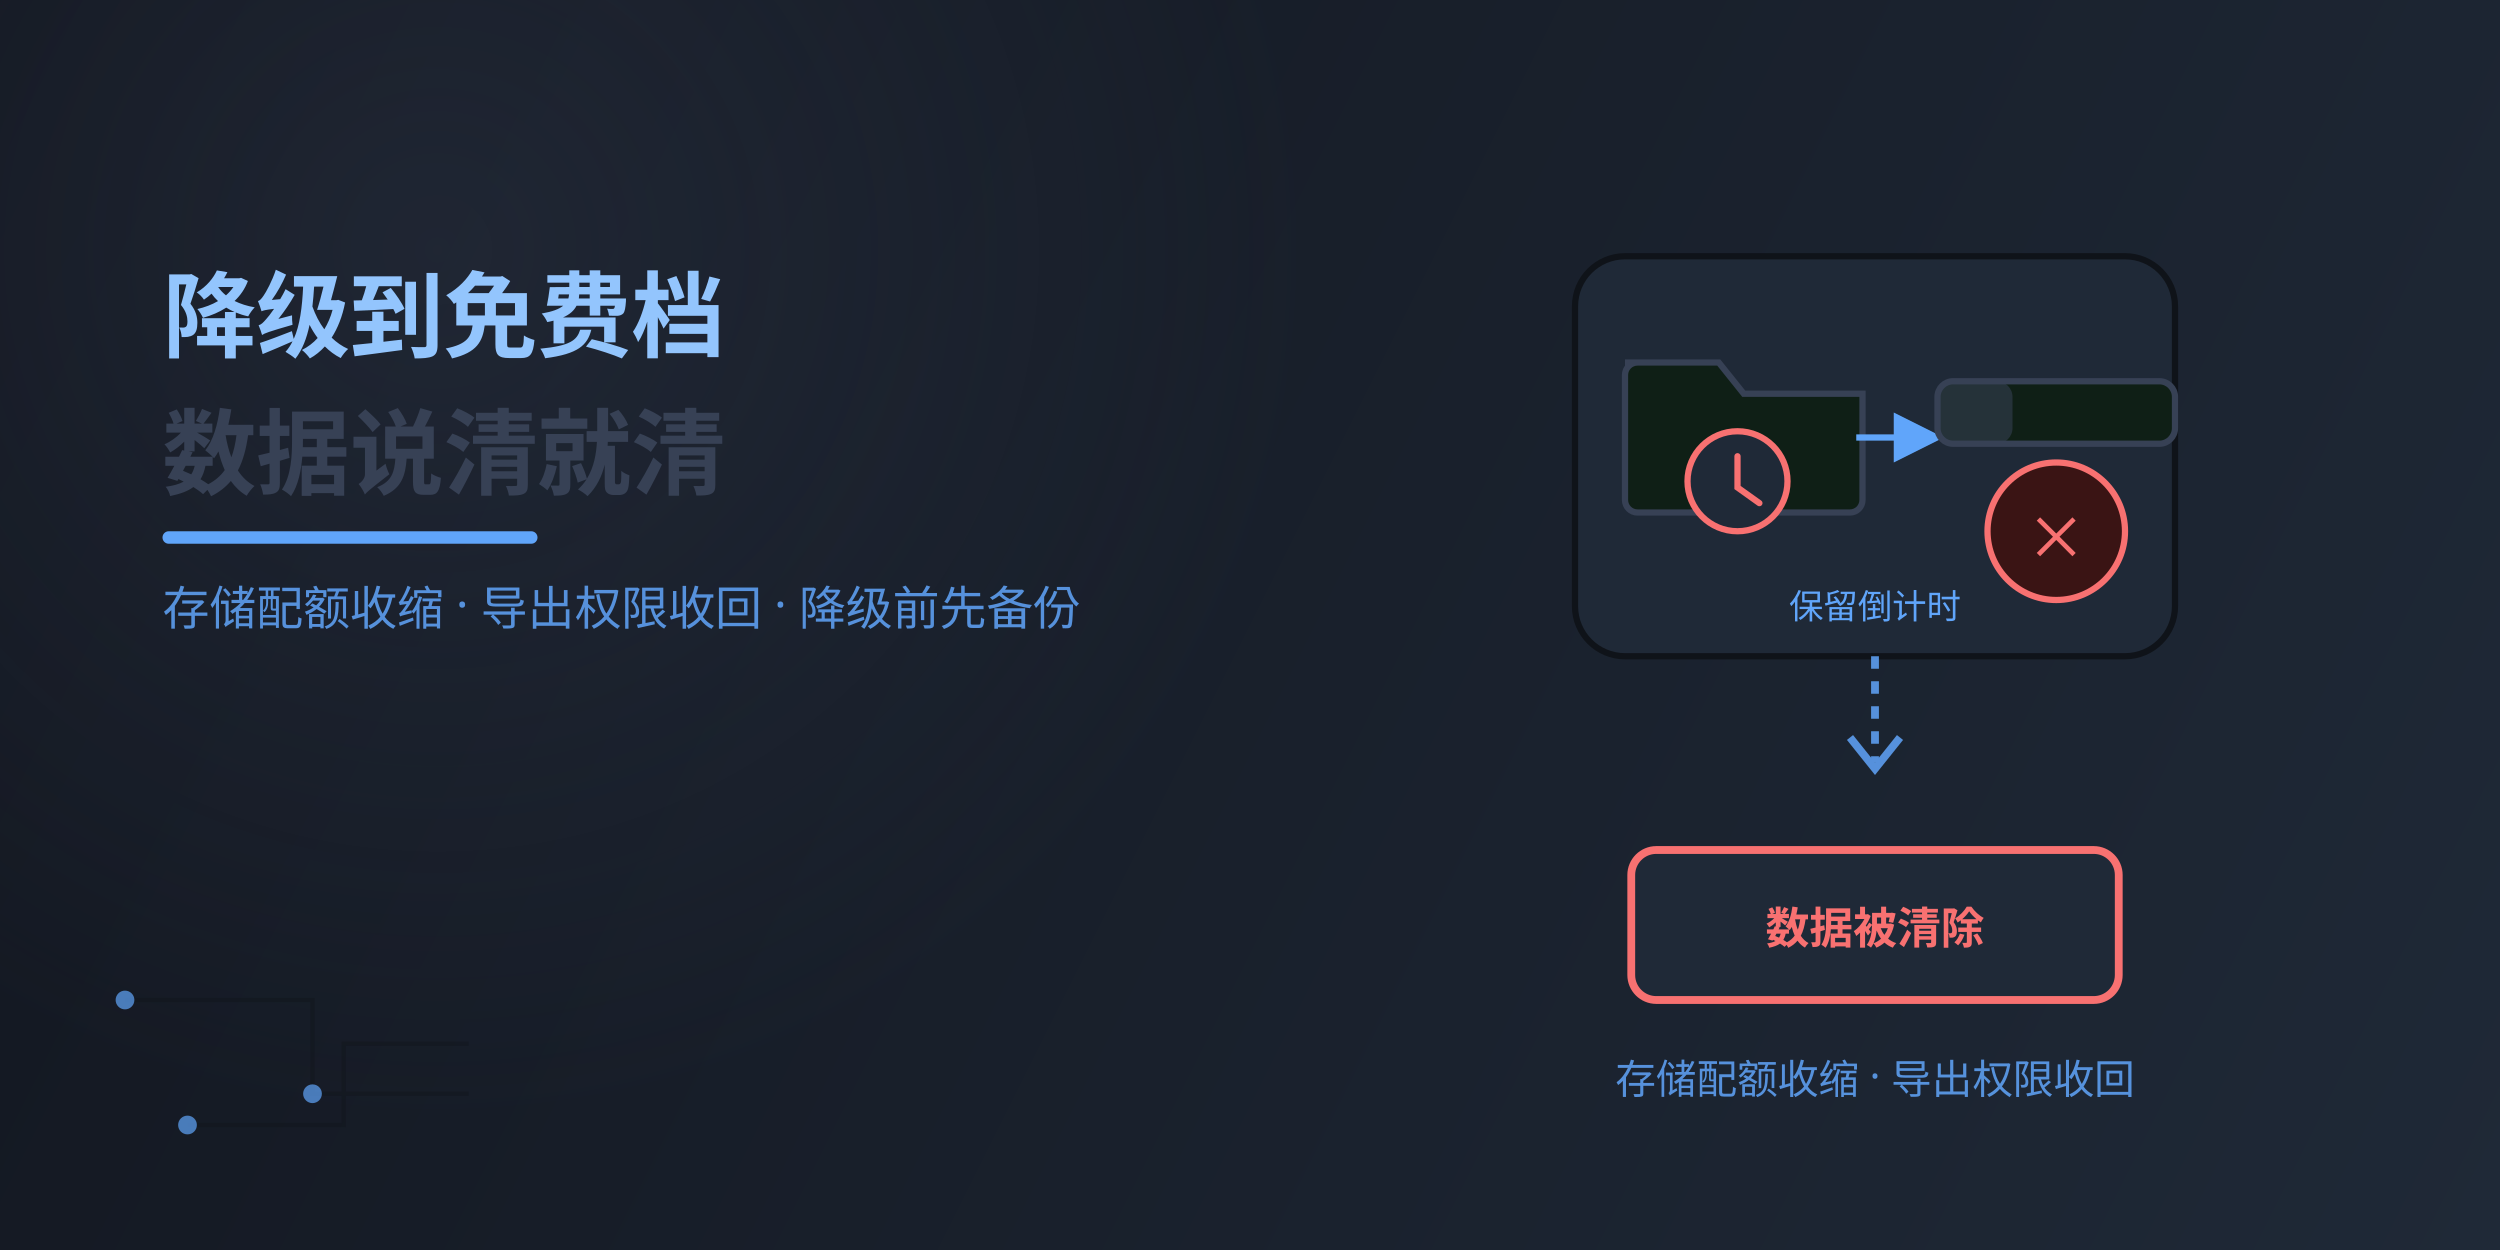
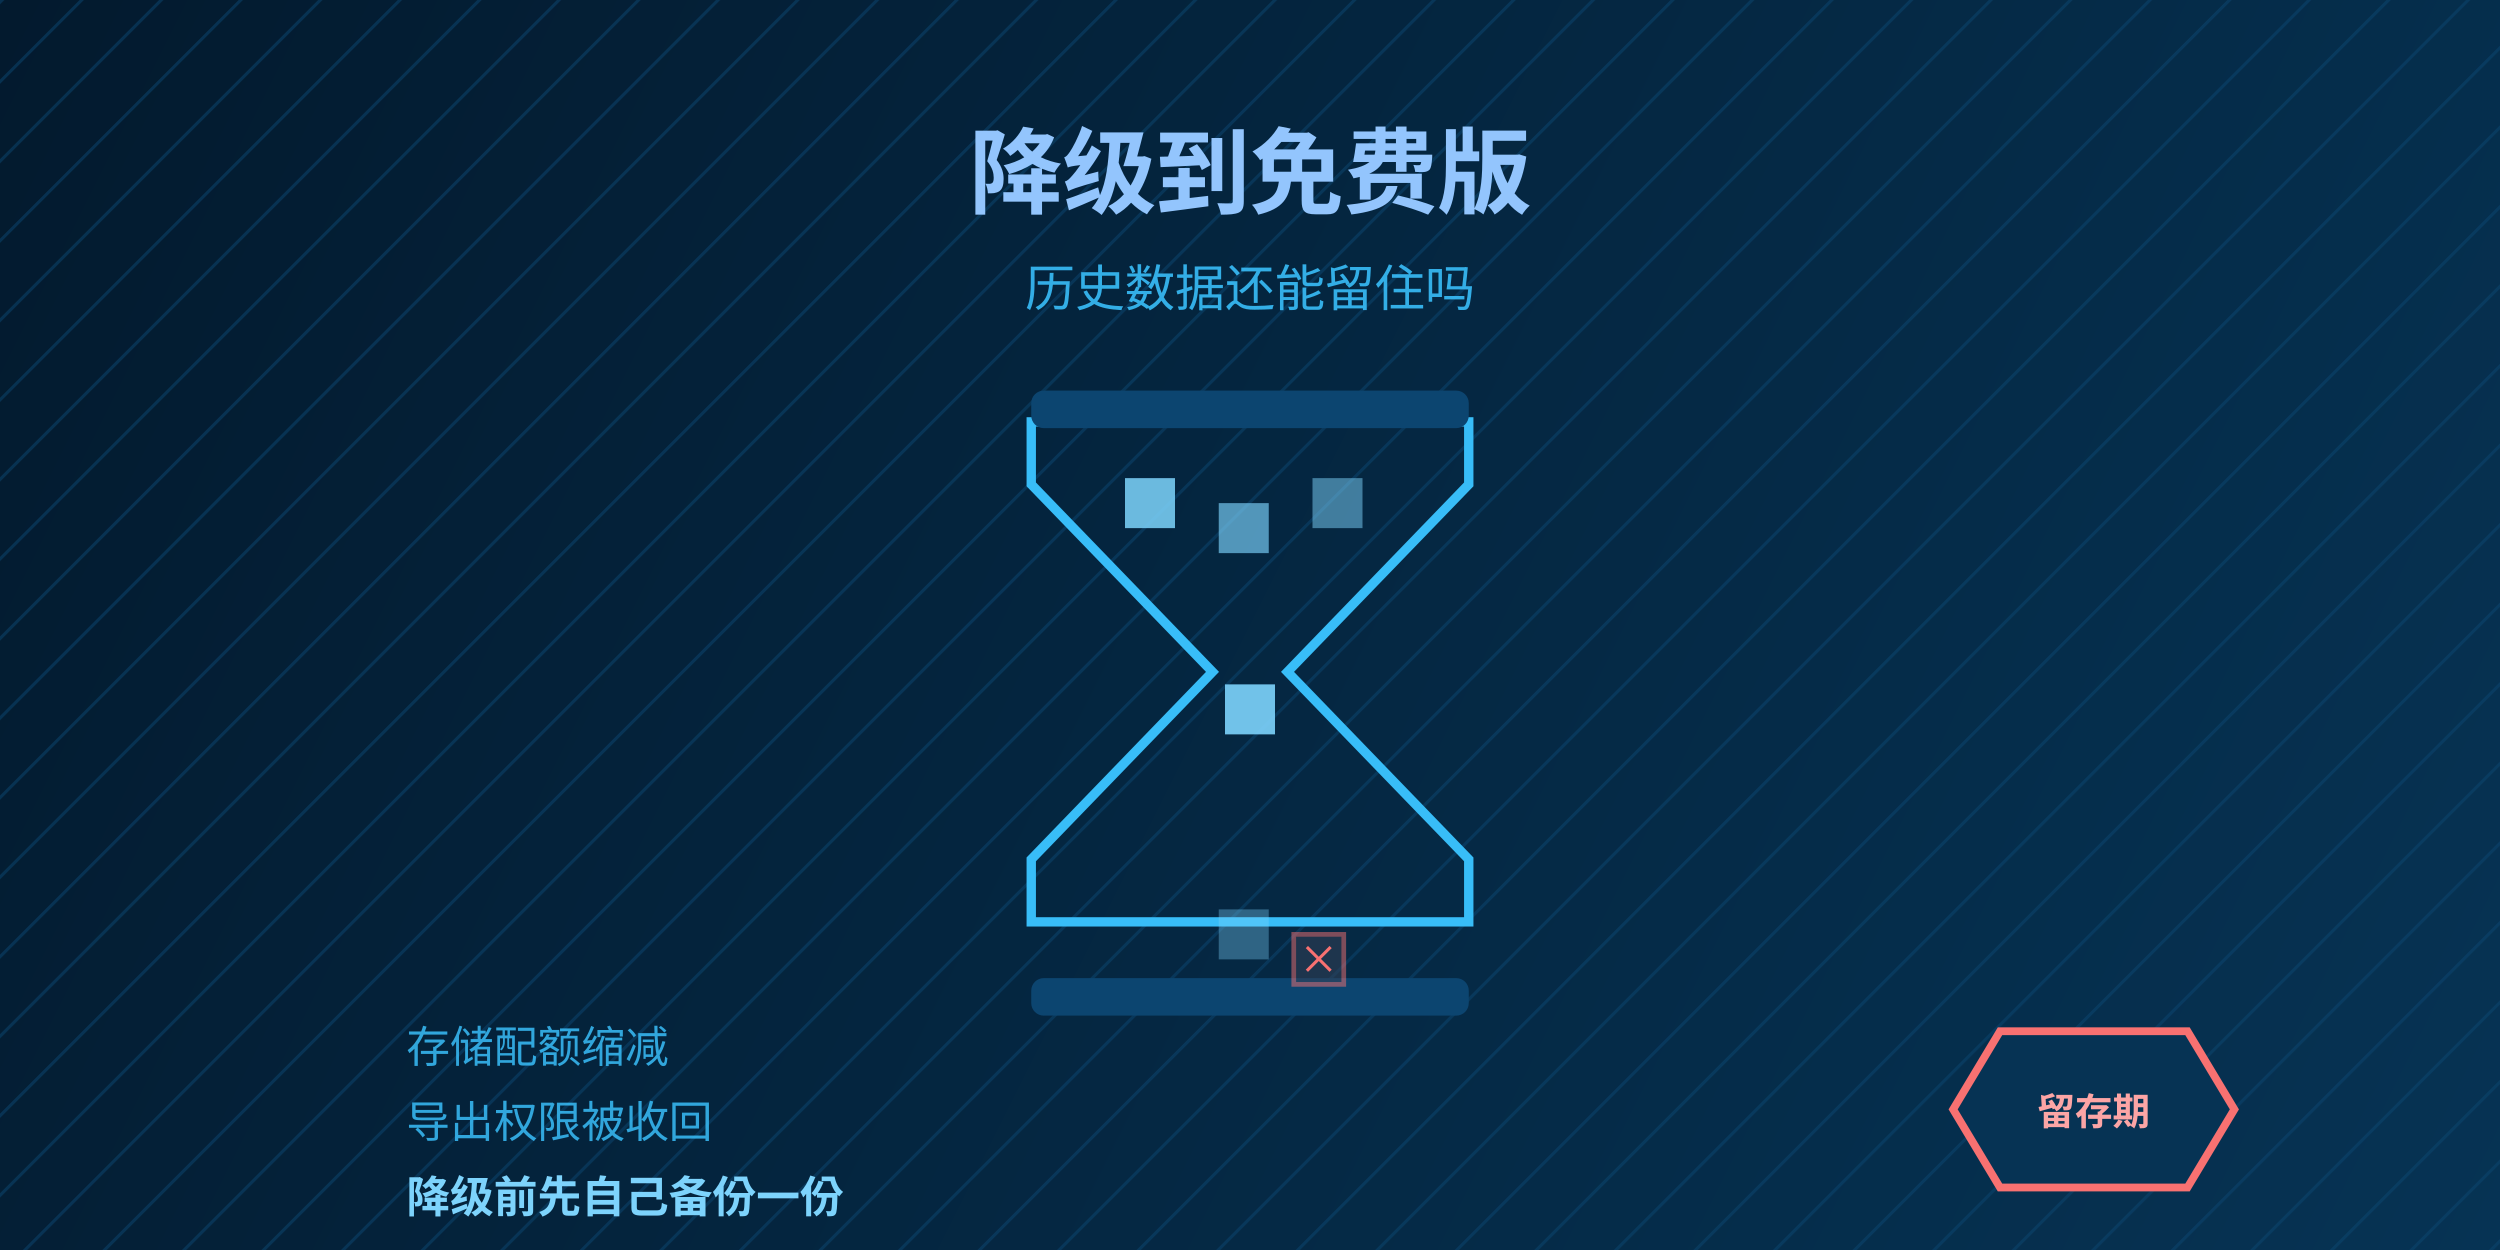
- <svg xmlns="http://www.w3.org/2000/svg" viewBox="0 0 800 400" role="img" aria-label="AI订阅降级到免费档后数据保留期限封面图">
+ <svg xmlns="http://www.w3.org/2000/svg" viewBox="0 0 800 400" role="img" aria-label="AI订阅降级为免费版后历史数据是否保留封面图">
  <defs>
    <linearGradient id="bgGradDdl" x1="0" y1="0" x2="800" y2="400" gradientUnits="userSpaceOnUse">
-       <stop offset="0" stop-color="#12161f" />
-       <stop offset="1" stop-color="#1f2937" />
+       <stop offset="0" stop-color="#031a2e" />
+       <stop offset="1" stop-color="#063354" />
    </linearGradient>
-     <radialGradient id="glowDdl" cx="140" cy="80" r="280" gradientUnits="userSpaceOnUse">
-       <stop offset="0" stop-color="#374155" stop-opacity="0.32" />
-       <stop offset="1" stop-color="#374155" stop-opacity="0" />
-     </radialGradient>
+     <pattern id="hatchDdl" width="18" height="18" patternTransform="rotate(45)" patternUnits="userSpaceOnUse">
+       <line x1="0" y1="0" x2="0" y2="18" stroke="#0c4570" stroke-width="2" opacity="0.5" />
+     </pattern>
  </defs>
  <rect width="800" height="400" fill="url(#bgGradDdl)" />
-   <rect width="800" height="400" fill="url(#glowDdl)" />
-   <g stroke="#0f1319" stroke-width="1.4" opacity="0.4" fill="none">
-     <path d="M40 320 h60 v30 h50" />
-     <path d="M60 360 h50 v-26 h40" />
+   <rect width="800" height="400" fill="url(#hatchDdl)" />
+   <text x="400" y="66" text-anchor="middle" font-family="'PingFang SC','Microsoft YaHei',sans-serif" font-size="30" font-weight="700" fill="#93c5fd">降级到免费版</text>
+   <text x="400" y="98" text-anchor="middle" font-family="'PingFang SC','Microsoft YaHei',sans-serif" font-size="16" fill="#38bdf8" opacity="0.9">历史数据还能留住吗</text>
+   <g transform="translate(400,225)">
+     <path d="M-70 -90 h140 v20 l-58 60 l58 60 v20 h-140 v-20 l58 -60 l-58 -60 z" fill="none" stroke="#38bdf8" stroke-width="3" />
+     <rect x="-70" y="-100" width="140" height="12" rx="4" fill="#0c4570" />
+     <rect x="-70" y="88" width="140" height="12" rx="4" fill="#0c4570" />
+     <rect x="-40" y="-72" width="16" height="16" fill="#7dd3fc" opacity="0.85" />
+     <rect x="-10" y="-64" width="16" height="16" fill="#7dd3fc" opacity="0.65" />
+     <rect x="20" y="-72" width="16" height="16" fill="#7dd3fc" opacity="0.5" />
+     <rect x="-8" y="-6" width="16" height="16" fill="#7dd3fc" opacity="0.9" />
+     <rect x="-10" y="66" width="16" height="16" fill="#7dd3fc" opacity="0.35" />
+     <rect x="14" y="74" width="16" height="16" fill="#374155" opacity="0.5" stroke="#f87171" stroke-width="1.5" />
+     <text x="22" y="86" text-anchor="middle" font-size="12" fill="#f87171">✕</text>
  </g>
-   <g fill="#60a5fa" opacity="0.7">
-     <circle cx="40" cy="320" r="3" />
-     <circle cx="100" cy="350" r="3" />
-     <circle cx="60" cy="360" r="3" />
-   </g>
-   <text x="52" y="112" font-family="'PingFang SC','Microsoft YaHei',sans-serif" font-size="30" font-weight="700" fill="#93c5fd">降级到免费档</text>
-   <text x="52" y="156" font-family="'PingFang SC','Microsoft YaHei',sans-serif" font-size="30" font-weight="700" fill="#374155">数据说清就清</text>
-   <rect x="52" y="170" width="120" height="4" rx="2" fill="#60a5fa" />
-   <text x="52" y="200" font-family="'PingFang SC','Microsoft YaHei',sans-serif" font-size="15" font-weight="400" fill="#60a5fa" opacity="0.85">存储配额收缩 · 导出权限收回 · 降级前先备份</text>
-   <defs>
-     <marker id="arrowDdl" markerWidth="8" markerHeight="8" refX="4" refY="4" orient="auto">
-       <path d="M0 0 L8 4 L0 8 Z" fill="#60a5fa" />
-     </marker>
-   </defs>
-   <g transform="translate(600,146)">
-     <rect x="-96" y="-64" width="192" height="128" rx="16" fill="#1f2937" stroke="#0f1319" stroke-width="2" />
-     <path d="M-80 -30 h30 l8 10 h38 v34 a4 4 0 0 1 -4 4 h-68 a4 4 0 0 1 -4 -4 v-40 a4 4 0 0 1 4 -4 z" fill="#0f1f16" stroke="#374155" stroke-width="2" />
-     <circle cx="-44" cy="8" r="16" fill="#1f2937" stroke="#f87171" stroke-width="2" />
-     <path d="M-44 0 v10 l7 5" stroke="#f87171" stroke-width="2" stroke-linecap="round" fill="none" />
-     <path d="M-6 -6 h20" stroke="#60a5fa" stroke-width="2" marker-end="url(#arrowDdl)" />
-     <rect x="20" y="-24" width="76" height="20" rx="5" fill="#0f1f16" stroke="#374155" stroke-width="2" />
-     <rect x="20" y="-24" width="24" height="20" rx="5" fill="#374155" opacity="0.55" />
-     <circle cx="58" cy="24" r="22" fill="#3a1414" stroke="#f87171" stroke-width="2" />
-     <text x="58" y="32" text-anchor="middle" font-size="18" fill="#f87171">✕</text>
-     <text x="0" y="52" text-anchor="middle" font-family="'PingFang SC','Microsoft YaHei',sans-serif" font-size="11" fill="#60a5fa">保留倒计时</text>
-   </g>
-   <g stroke="#60a5fa" stroke-width="2.5" fill="none" opacity="0.85">
-     <path d="M600 210 v34" stroke-dasharray="4 4" />
-     <path d="M592 236 l8 10 l8 -10" fill="none" />
-   </g>
-   <g transform="translate(600,296)">
-     <rect x="-78" y="-24" width="156" height="48" rx="8" fill="#1f2937" stroke="#f87171" stroke-width="2.5" />
-     <text x="0" y="6" text-anchor="middle" font-family="'PingFang SC','Microsoft YaHei',sans-serif" font-size="14" fill="#f87171" font-weight="700">数据被清除</text>
-   </g>
-   <text x="600" y="350" text-anchor="middle" font-family="'PingFang SC','Microsoft YaHei',sans-serif" font-size="13" fill="#60a5fa" opacity="0.85">存储配额收缩 · 导出权限收回</text>
+   <polygon points="640,330 700,330 715,355 700,380 640,380 625,355" fill="#063354" stroke="#f87171" stroke-width="2.5" />
+   <text x="670" y="360" text-anchor="middle" font-family="'PingFang SC','Microsoft YaHei',sans-serif" font-size="12" font-weight="700" fill="#fca5a5">留存期</text>
+   <text x="130" y="340" font-family="'PingFang SC','Microsoft YaHei',sans-serif" font-size="14" fill="#38bdf8" opacity="0.85">存储配额缩减</text>
+   <text x="130" y="364" font-family="'PingFang SC','Microsoft YaHei',sans-serif" font-size="14" fill="#38bdf8" opacity="0.85">导出权限被收回</text>
+   <text x="130" y="388" font-family="'PingFang SC','Microsoft YaHei',sans-serif" font-size="14" fill="#7dd3fc" font-weight="700">降级前先自己备份一份</text>
</svg>
